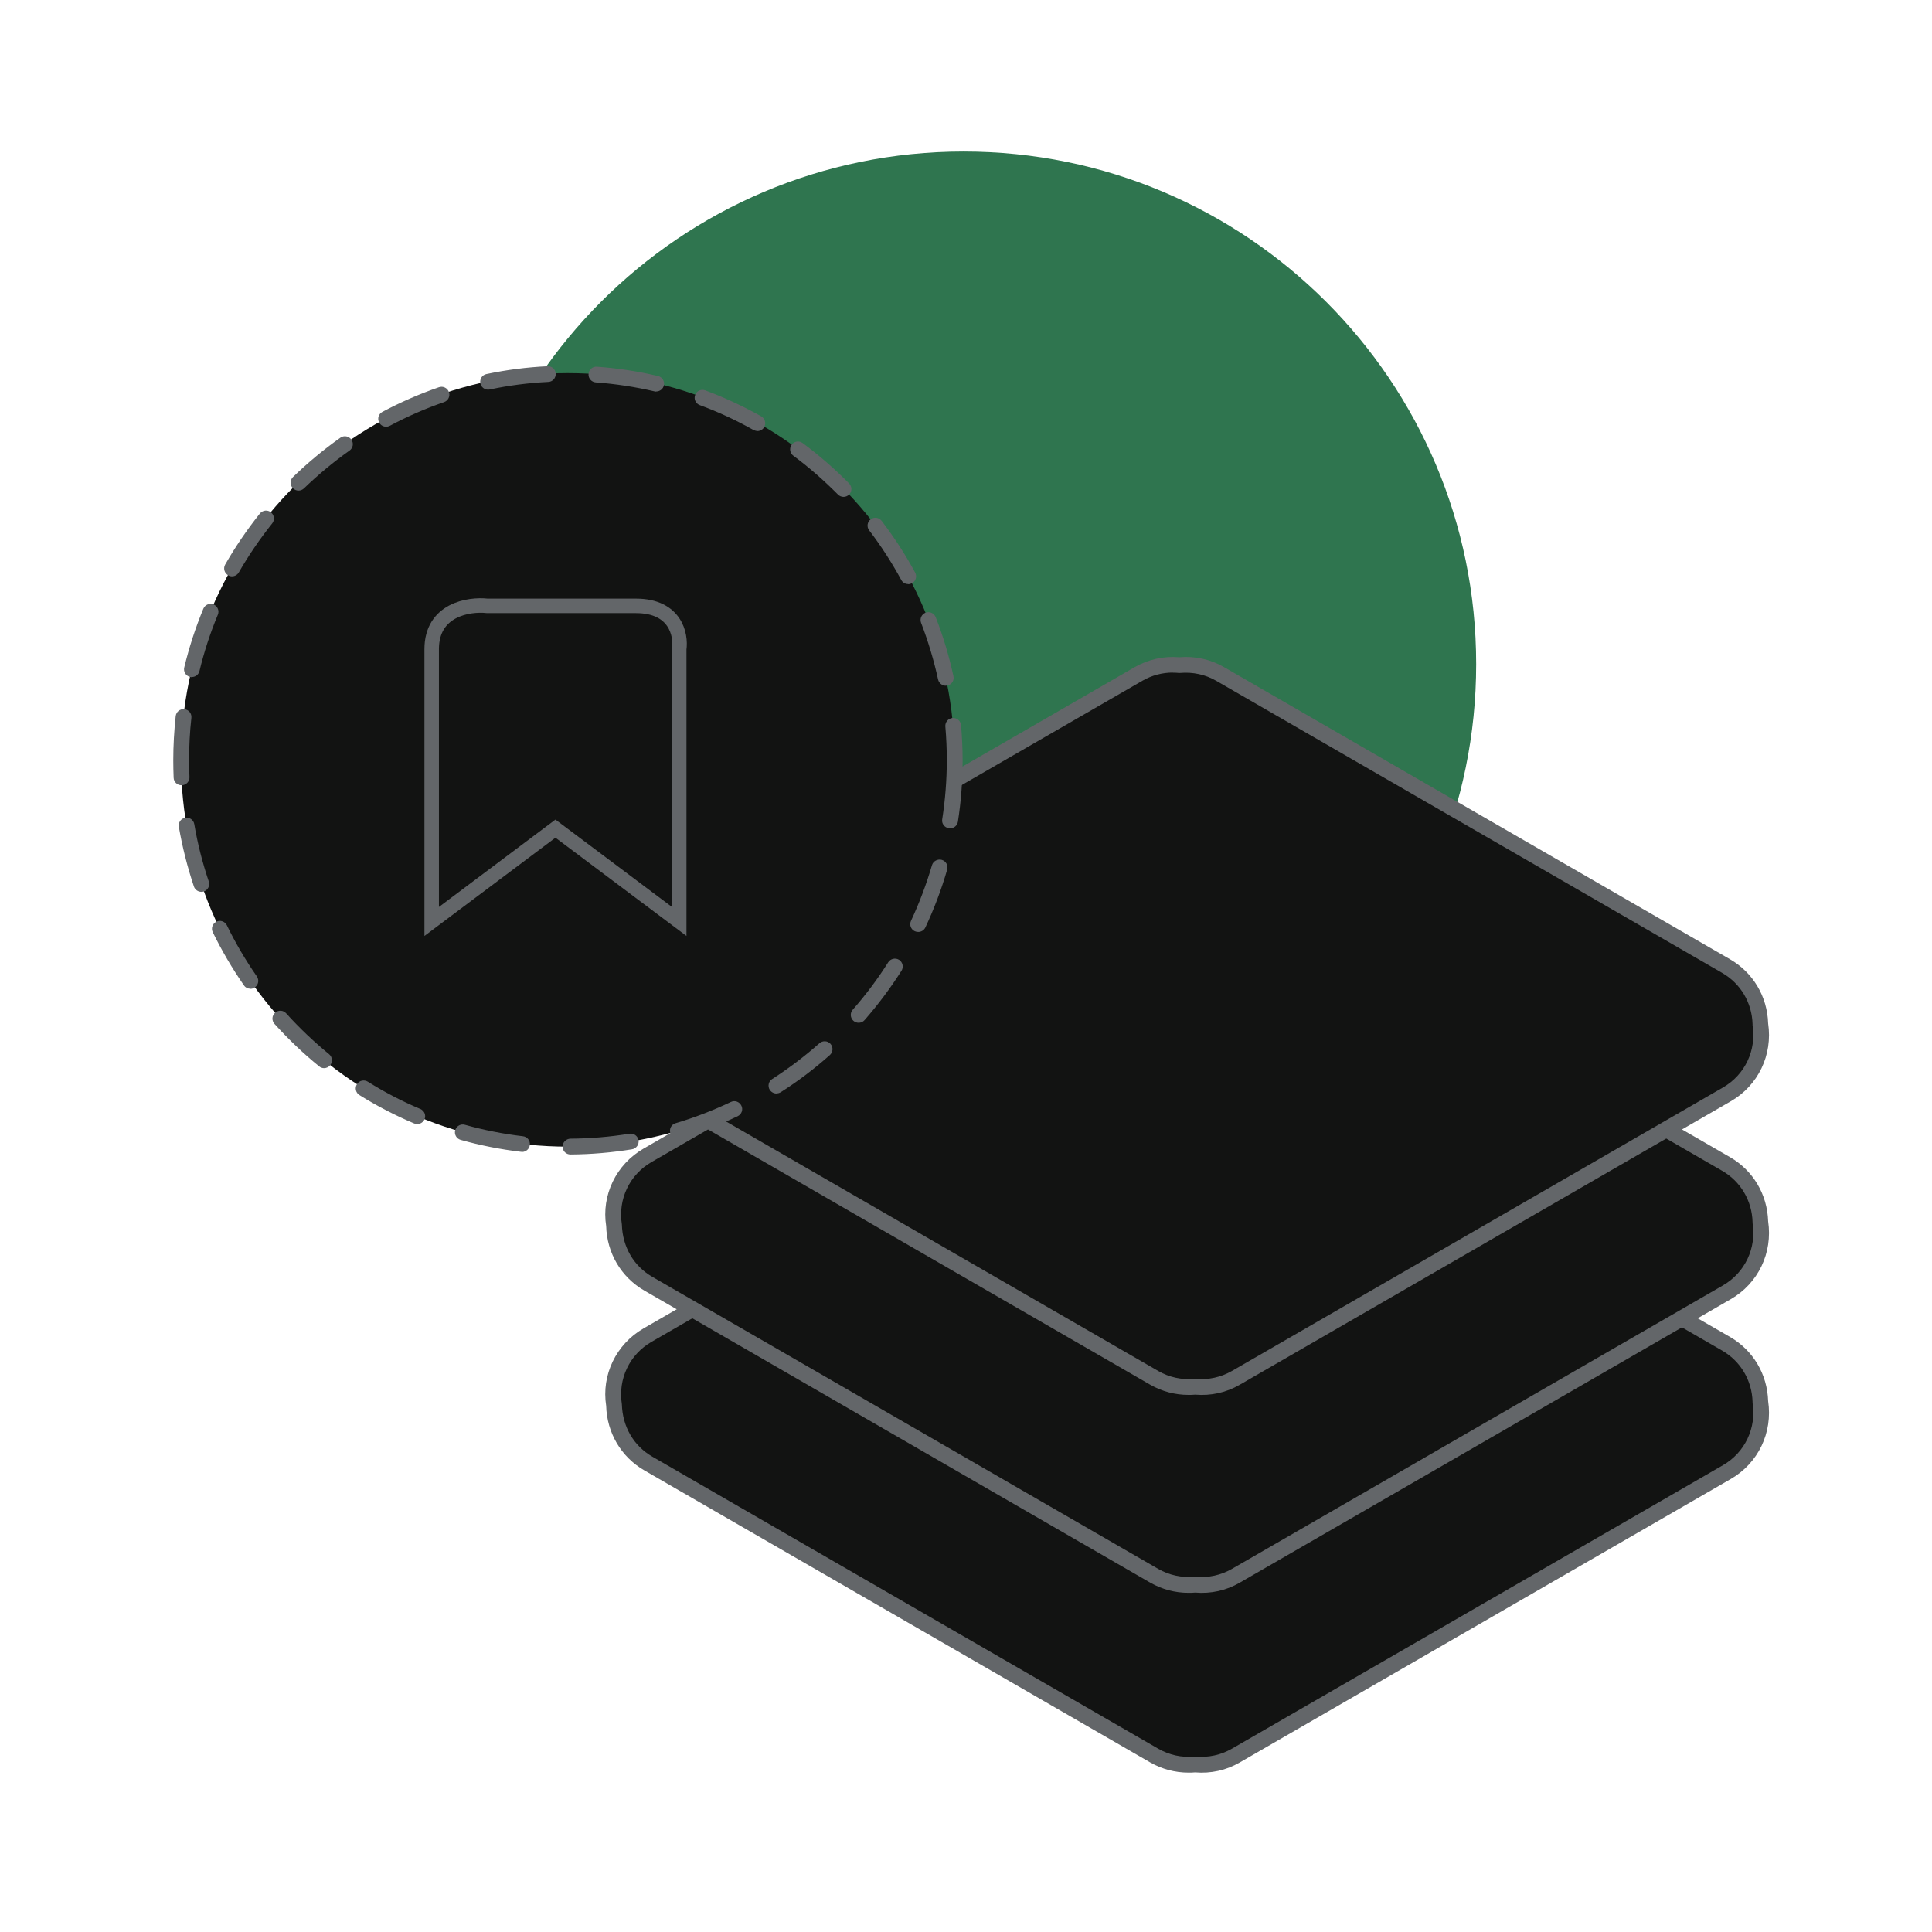
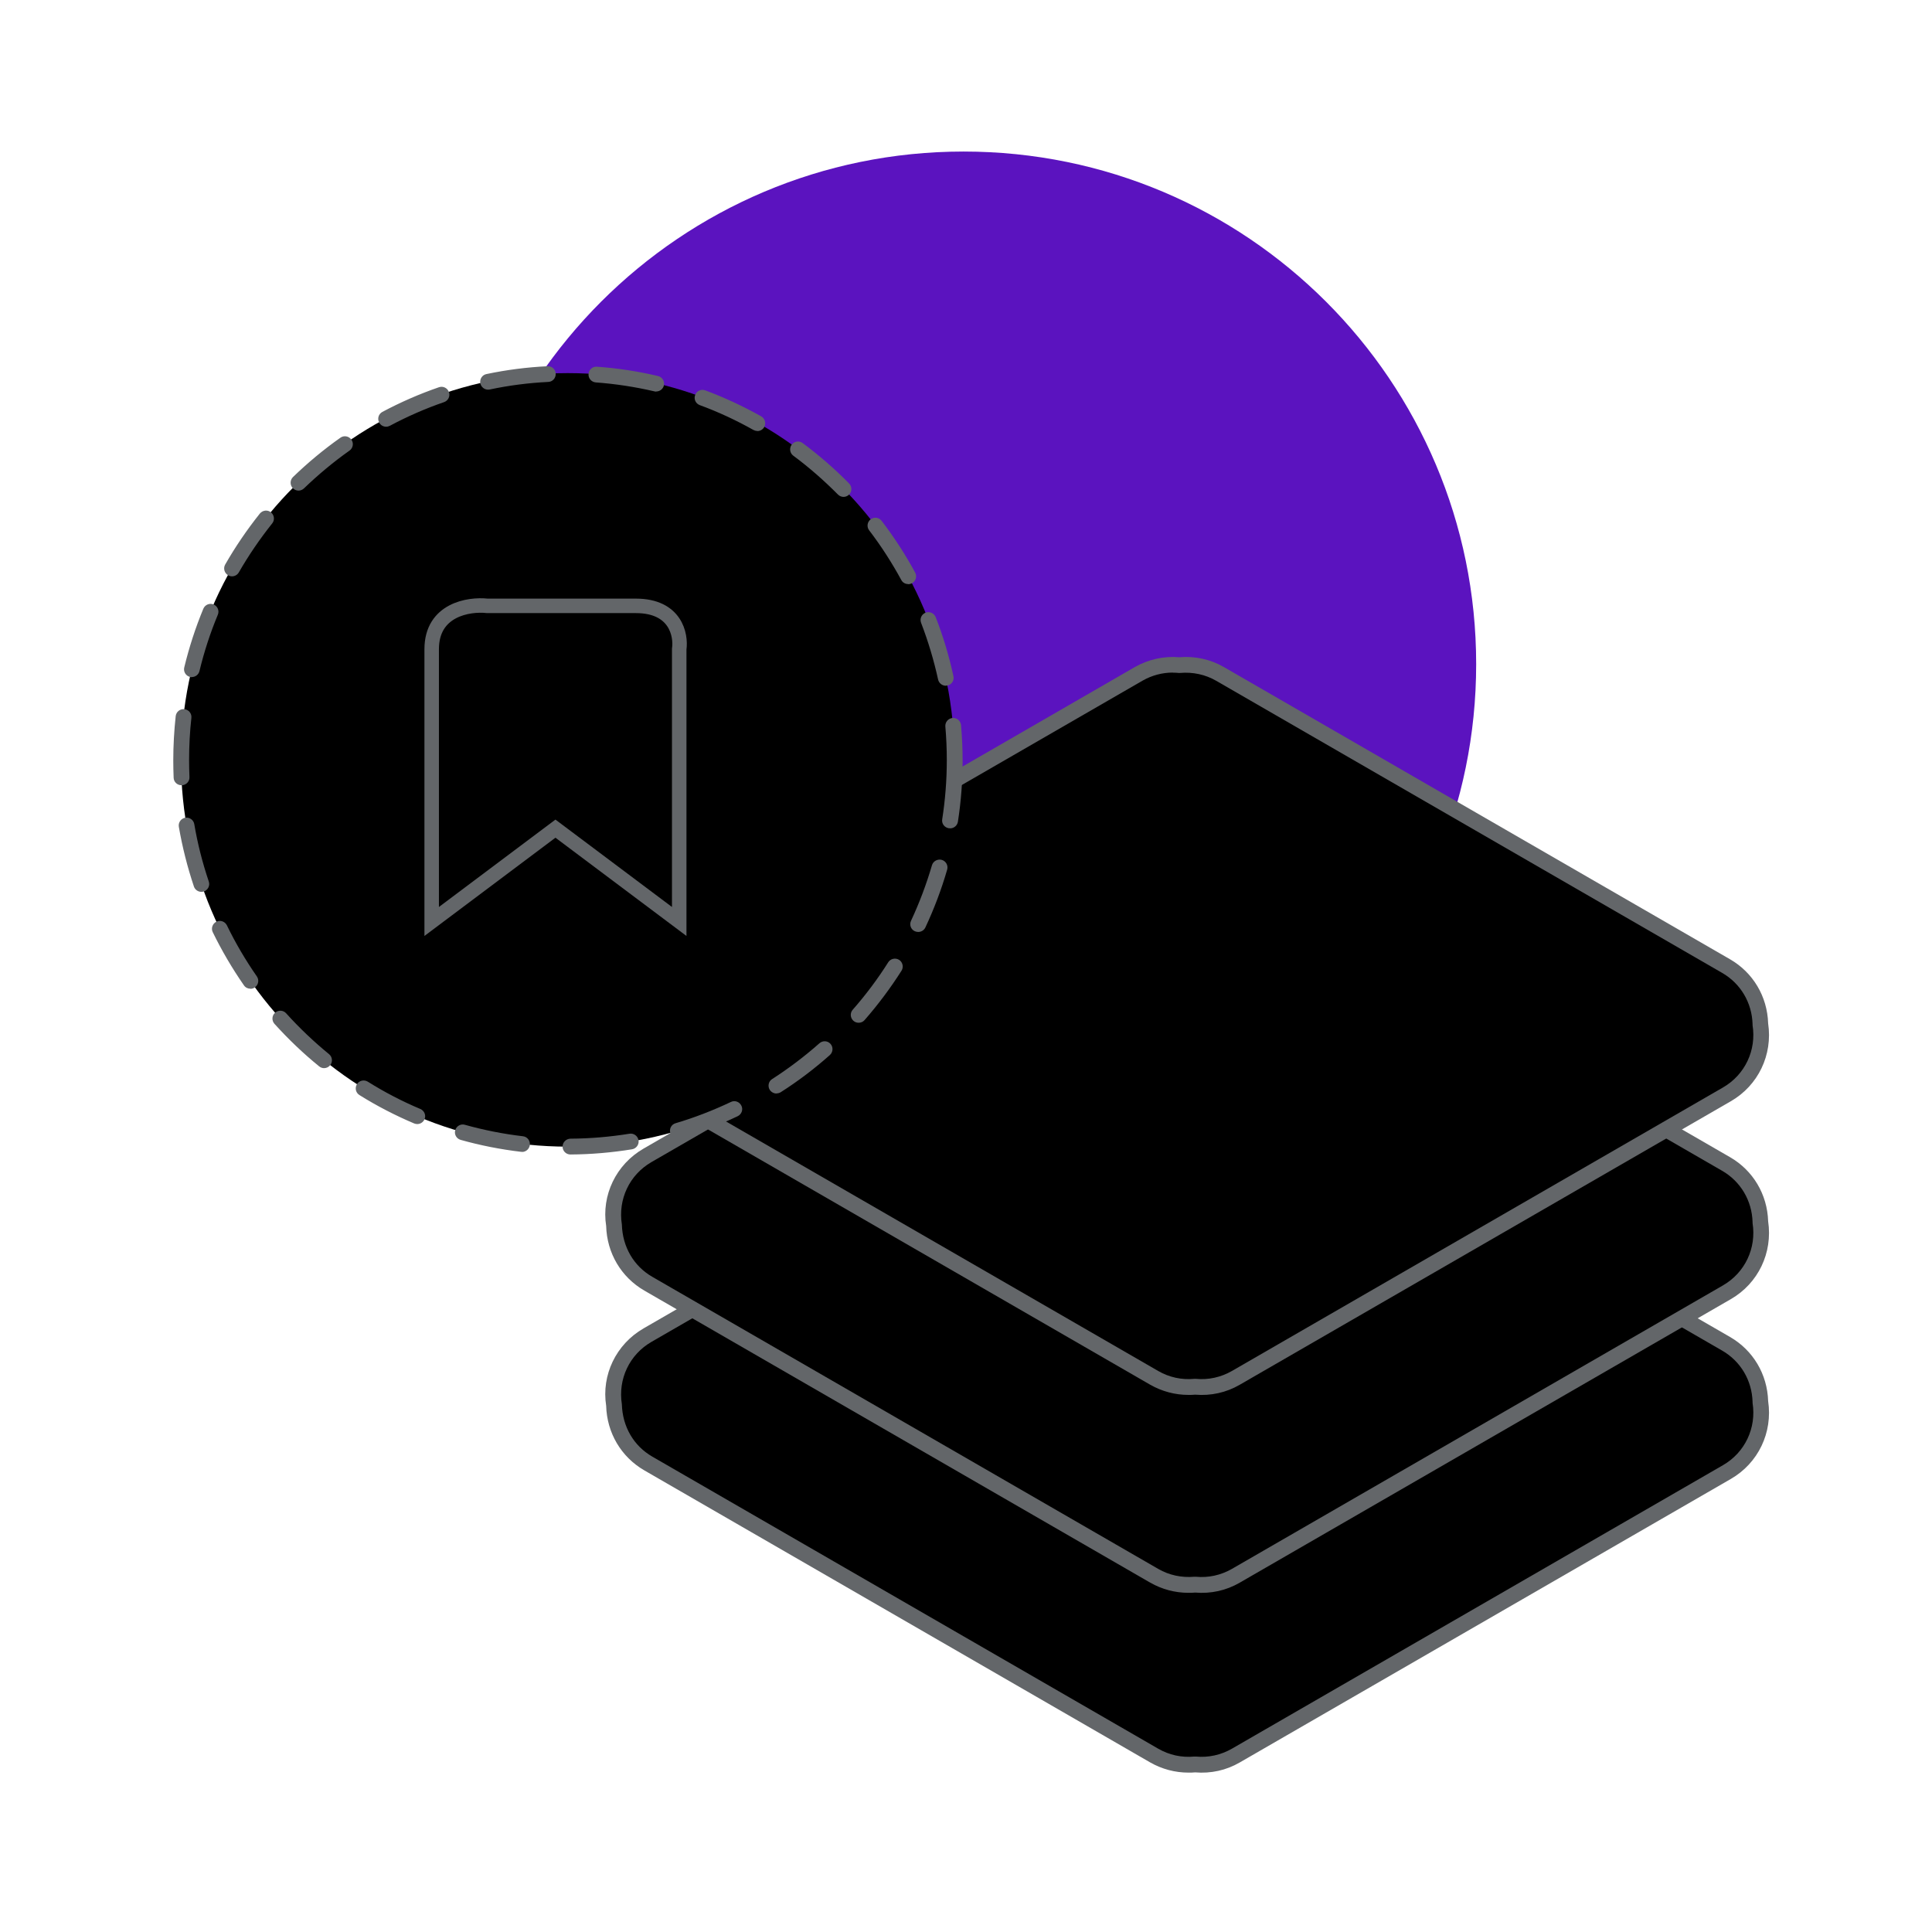
<svg xmlns="http://www.w3.org/2000/svg" width="160" height="160" viewBox="0 0 160 160" fill="none">
-   <path d="M79.8 97.45C103.245 97.45 122.25 78.445 122.25 55C122.25 31.556 103.245 12.55 79.8 12.55C56.356 12.55 37.35 31.556 37.35 55C37.35 78.445 56.356 97.45 79.8 97.45Z" fill="#2F754F" />
-   <path d="M145.78 116.08C145.73 114.16 144.73 112.31 142.95 111.28L101.05 87.09C99.99 86.48 98.81 86.25 97.68 86.36C96.55 86.26 95.37 86.48 94.31 87.09L53.64 110.57C51.54 111.78 50.51 114.13 50.87 116.4C50.92 118.32 51.92 120.17 53.7 121.2L95.6 145.39C96.66 146 97.84 146.23 98.97 146.12C100.1 146.22 101.28 146 102.34 145.39L143.01 121.91C145.11 120.7 146.14 118.35 145.78 116.08Z" fill="#121312" />
+   <path d="M79.8 97.45C103.245 97.45 122.25 78.445 122.25 55C122.25 31.556 103.245 12.55 79.8 12.55C56.356 12.55 37.35 31.556 37.35 55C37.35 78.445 56.356 97.45 79.8 97.45Z" fill="#5B13BF" />
+   <path d="M145.78 116.08C145.73 114.16 144.73 112.31 142.95 111.28L101.05 87.09C99.99 86.48 98.81 86.25 97.68 86.36C96.55 86.26 95.37 86.48 94.31 87.09L53.64 110.57C51.54 111.78 50.51 114.13 50.87 116.4C50.92 118.32 51.92 120.17 53.7 121.2L95.6 145.39C96.66 146 97.84 146.23 98.97 146.12C100.1 146.22 101.28 146 102.34 145.39L143.01 121.91C145.11 120.7 146.14 118.35 145.78 116.08Z" fill="#000000" />
  <path d="M98.42 146.8C97.31 146.8 96.23 146.51 95.26 145.96L53.36 121.77C51.44 120.66 50.26 118.66 50.2 116.42C49.8 113.88 51.01 111.33 53.3 110.01L93.97 86.53C95.09 85.88 96.37 85.6 97.67 85.71C98.97 85.6 100.25 85.88 101.37 86.53L143.27 110.72C145.18 111.82 146.36 113.8 146.43 116.03C146.82 118.64 145.61 121.17 143.34 122.48L102.67 145.96C101.55 146.61 100.28 146.89 98.97 146.78C98.79 146.8 98.61 146.8 98.43 146.8H98.42ZM97.13 86.98C96.25 86.98 95.39 87.21 94.62 87.65L53.95 111.13C52.13 112.18 51.17 114.21 51.5 116.29C51.55 118.16 52.49 119.75 54.02 120.63L95.92 144.82C96.82 145.34 97.85 145.57 98.91 145.47H98.97H99.03C100.08 145.57 101.11 145.34 102.02 144.82L142.69 121.34C144.51 120.29 145.47 118.26 145.14 116.18V116.1C145.09 114.32 144.15 112.73 142.62 111.85L100.72 87.66C99.82 87.14 98.79 86.92 97.73 87.01H97.67H97.61C97.45 86.99 97.29 86.99 97.13 86.99V86.98Z" fill="#636669" />
-   <path d="M145.78 101.19C145.73 99.27 144.73 97.42 142.95 96.39L101.05 72.2C99.99 71.59 98.81 71.36 97.68 71.47C96.55 71.37 95.37 71.59 94.31 72.2L53.64 95.68C51.54 96.89 50.51 99.24 50.87 101.51C50.92 103.43 51.92 105.28 53.7 106.31L95.6 130.5C96.66 131.11 97.84 131.34 98.97 131.23C100.1 131.33 101.28 131.11 102.34 130.5L143.01 107.02C145.11 105.81 146.14 103.46 145.78 101.19Z" fill="#121312" />
+   <path d="M145.78 101.19C145.73 99.27 144.73 97.42 142.95 96.39L101.05 72.2C99.99 71.59 98.81 71.36 97.68 71.47C96.55 71.37 95.37 71.59 94.31 72.2L53.64 95.68C51.54 96.89 50.51 99.24 50.87 101.51C50.92 103.43 51.92 105.28 53.7 106.31L95.6 130.5C96.66 131.11 97.84 131.34 98.97 131.23C100.1 131.33 101.28 131.11 102.34 130.5L143.01 107.02C145.11 105.81 146.14 103.46 145.78 101.19Z" fill="#000000" />
  <path d="M98.42 131.91C97.31 131.91 96.23 131.62 95.26 131.07L53.36 106.88C51.44 105.77 50.26 103.77 50.2 101.53C49.8 98.99 51.01 96.44 53.3 95.12L93.97 71.64C95.09 70.99 96.37 70.71 97.67 70.82C98.97 70.71 100.25 70.99 101.37 71.64L143.27 95.83C145.18 96.93 146.36 98.91 146.43 101.14C146.82 103.75 145.61 106.28 143.34 107.59L102.67 131.07C101.55 131.72 100.28 132 98.97 131.89C98.79 131.91 98.61 131.91 98.43 131.91H98.42ZM97.13 72.09C96.25 72.09 95.39 72.32 94.62 72.76L53.95 96.24C52.13 97.29 51.17 99.32 51.5 101.4C51.55 103.27 52.49 104.86 54.02 105.74L95.92 129.93C96.82 130.45 97.85 130.67 98.91 130.58H98.97H99.03C100.08 130.68 101.11 130.45 102.02 129.93L142.69 106.45C144.51 105.4 145.47 103.37 145.14 101.29V101.21C145.09 99.43 144.15 97.84 142.62 96.96L100.72 72.77C99.82 72.25 98.79 72.03 97.73 72.12H97.67H97.61C97.45 72.1 97.29 72.1 97.13 72.1V72.09Z" fill="#636669" />
-   <path d="M145.78 84.8C145.73 82.88 144.73 81.03 142.95 80L101.05 55.81C99.99 55.2 98.81 54.97 97.68 55.08C96.55 54.98 95.37 55.2 94.31 55.81L53.64 79.29C51.54 80.5 50.51 82.85 50.87 85.12C50.92 87.04 51.92 88.89 53.7 89.92L95.6 114.11C96.66 114.72 97.84 114.95 98.97 114.84C100.1 114.94 101.28 114.72 102.34 114.11L143.01 90.63C145.11 89.42 146.14 87.07 145.78 84.8Z" fill="#121312" />
+   <path d="M145.78 84.8C145.73 82.88 144.73 81.03 142.95 80L101.05 55.81C99.99 55.2 98.81 54.97 97.68 55.08C96.55 54.98 95.37 55.2 94.31 55.81L53.64 79.29C51.54 80.5 50.51 82.85 50.87 85.12C50.92 87.04 51.92 88.89 53.7 89.92L95.6 114.11C96.66 114.72 97.84 114.95 98.97 114.84C100.1 114.94 101.28 114.72 102.34 114.11L143.01 90.63C145.11 89.42 146.14 87.07 145.78 84.8Z" fill="#000000" />
  <path d="M98.42 115.52C97.31 115.52 96.23 115.23 95.26 114.68L53.36 90.49C51.44 89.38 50.26 87.38 50.2 85.14C49.8 82.6 51.01 80.05 53.3 78.73L93.97 55.25C95.09 54.61 96.37 54.32 97.67 54.43C98.97 54.32 100.25 54.6 101.37 55.25L143.27 79.44C145.18 80.54 146.36 82.52 146.43 84.75C146.82 87.36 145.61 89.89 143.34 91.2L102.67 114.68C101.55 115.33 100.28 115.61 98.97 115.5C98.79 115.52 98.61 115.52 98.43 115.52H98.42ZM97.13 55.7C96.25 55.7 95.39 55.93 94.62 56.37L53.95 79.85C52.13 80.9 51.17 82.93 51.5 85.01C51.55 86.88 52.49 88.47 54.02 89.35L95.92 113.54C96.82 114.06 97.85 114.29 98.91 114.19H98.97H99.03C100.08 114.29 101.11 114.06 102.02 113.54L142.69 90.06C144.51 89.01 145.47 86.98 145.14 84.9V84.82C145.09 83.04 144.15 81.45 142.62 80.57L100.72 56.38C99.82 55.86 98.79 55.64 97.73 55.73H97.67H97.61C97.45 55.71 97.29 55.71 97.13 55.71V55.7Z" fill="#636669" />
-   <path d="M47.02 94.96C64.71 94.96 79.05 80.62 79.05 62.93C79.05 45.24 64.71 30.9 47.02 30.9C29.33 30.9 14.99 45.24 14.99 62.93C14.99 80.62 29.33 94.96 47.02 94.96Z" fill="#121312" />
+   <path d="M47.02 94.96C64.71 94.96 79.05 80.62 79.05 62.93C79.05 45.24 64.71 30.9 47.02 30.9C29.33 30.9 14.99 45.24 14.99 62.93C14.99 80.62 29.33 94.96 47.02 94.96Z" fill="#000000" />
  <path d="M46 68.625L35.75 76.312V53.763C35.75 50.483 38.825 50.004 40.362 50.175H52.663C55.943 50.175 56.421 52.567 56.25 53.763V76.312L46 68.625Z" stroke="#636669" stroke-width="1.2" />
  <path d="M47.24 95.61C46.88 95.61 46.59 95.32 46.59 94.96C46.59 94.6 46.88 94.31 47.24 94.3C48.88 94.29 50.52 94.15 52.13 93.89C52.48 93.83 52.82 94.07 52.88 94.43C52.94 94.78 52.7 95.12 52.34 95.18C50.67 95.45 48.96 95.6 47.25 95.61H47.24ZM43.24 95.39C43.24 95.39 43.19 95.39 43.16 95.39C41.47 95.19 39.78 94.86 38.15 94.4C37.8 94.3 37.6 93.94 37.7 93.6C37.8 93.25 38.16 93.05 38.5 93.15C40.07 93.59 41.69 93.91 43.31 94.1C43.67 94.14 43.92 94.47 43.88 94.82C43.84 95.15 43.56 95.4 43.23 95.4L43.24 95.39ZM56.13 94.3C55.85 94.3 55.59 94.12 55.51 93.83C55.41 93.48 55.6 93.12 55.95 93.02C57.51 92.56 59.05 91.96 60.53 91.26C60.85 91.1 61.24 91.24 61.4 91.57C61.56 91.89 61.42 92.28 61.09 92.44C59.56 93.17 57.95 93.79 56.32 94.27C56.26 94.29 56.2 94.3 56.13 94.3ZM34.55 93.09C34.47 93.09 34.38 93.07 34.3 93.04C32.74 92.38 31.21 91.59 29.77 90.69C29.46 90.5 29.37 90.1 29.56 89.79C29.75 89.48 30.15 89.39 30.46 89.58C31.85 90.45 33.31 91.21 34.81 91.84C35.14 91.98 35.3 92.36 35.16 92.69C35.05 92.94 34.81 93.09 34.56 93.09H34.55ZM64.3 90.56C64.09 90.56 63.88 90.45 63.75 90.26C63.56 89.96 63.64 89.55 63.95 89.36C65.32 88.48 66.64 87.48 67.86 86.4C68.13 86.16 68.54 86.18 68.78 86.45C69.02 86.72 68.99 87.13 68.73 87.37C67.46 88.5 66.09 89.54 64.66 90.45C64.55 90.52 64.43 90.55 64.31 90.55L64.3 90.56ZM26.84 88.46C26.7 88.46 26.55 88.41 26.43 88.31C25.11 87.24 23.87 86.05 22.73 84.79C22.49 84.52 22.51 84.11 22.78 83.87C23.05 83.63 23.46 83.65 23.7 83.92C24.79 85.13 25.99 86.27 27.25 87.3C27.53 87.53 27.57 87.94 27.34 88.22C27.21 88.38 27.02 88.46 26.83 88.46H26.84ZM71.11 84.7C70.96 84.7 70.8 84.65 70.68 84.54C70.41 84.3 70.38 83.89 70.62 83.62C71.7 82.39 72.69 81.07 73.56 79.69C73.75 79.39 74.16 79.3 74.46 79.49C74.76 79.68 74.85 80.09 74.66 80.39C73.75 81.82 72.72 83.2 71.6 84.48C71.47 84.63 71.29 84.7 71.11 84.7ZM20.73 81.88C20.52 81.88 20.32 81.78 20.2 81.6C19.23 80.2 18.36 78.72 17.62 77.2C17.46 76.88 17.6 76.49 17.92 76.33C18.24 76.17 18.63 76.31 18.79 76.63C19.5 78.1 20.34 79.52 21.27 80.86C21.48 81.16 21.4 81.56 21.11 81.77C21 81.85 20.87 81.89 20.74 81.89L20.73 81.88ZM76.04 77.18C75.95 77.18 75.85 77.16 75.76 77.12C75.43 76.97 75.29 76.58 75.45 76.25C76.14 74.77 76.72 73.23 77.18 71.66C77.28 71.31 77.65 71.12 77.99 71.21C78.34 71.31 78.54 71.67 78.44 72.02C77.97 73.65 77.36 75.26 76.64 76.8C76.53 77.04 76.29 77.18 76.05 77.18H76.04ZM16.68 73.86C16.41 73.86 16.15 73.69 16.06 73.42C15.52 71.81 15.1 70.15 14.81 68.47C14.75 68.12 14.99 67.78 15.34 67.72C15.69 67.66 16.03 67.9 16.09 68.25C16.36 69.86 16.77 71.46 17.29 73C17.41 73.34 17.22 73.71 16.88 73.83C16.81 73.85 16.74 73.86 16.67 73.86H16.68ZM78.67 68.59C78.67 68.59 78.6 68.59 78.57 68.59C78.21 68.53 77.97 68.2 78.03 67.85C78.28 66.24 78.41 64.6 78.41 62.96C78.41 62.03 78.37 61.09 78.29 60.17C78.26 59.81 78.52 59.5 78.88 59.46C79.24 59.43 79.55 59.69 79.59 60.05C79.67 61.01 79.72 61.99 79.72 62.96C79.72 64.66 79.59 66.38 79.33 68.05C79.28 68.37 79 68.6 78.69 68.6L78.67 68.59ZM15.03 65.03C14.68 65.03 14.39 64.76 14.38 64.41C14.36 63.93 14.35 63.44 14.35 62.96C14.35 61.74 14.42 60.52 14.55 59.31C14.59 58.95 14.91 58.69 15.27 58.73C15.63 58.77 15.89 59.09 15.85 59.45C15.72 60.61 15.66 61.78 15.66 62.95C15.66 63.42 15.67 63.88 15.69 64.35C15.71 64.71 15.43 65.01 15.07 65.03C15.07 65.03 15.05 65.03 15.04 65.03H15.03ZM78.33 56.79C78.03 56.79 77.76 56.58 77.69 56.28C77.34 54.69 76.87 53.11 76.28 51.58C76.15 51.24 76.32 50.87 76.65 50.74C76.98 50.61 77.36 50.78 77.49 51.11C78.11 52.69 78.6 54.34 78.96 56C79.04 56.35 78.81 56.7 78.46 56.77C78.41 56.78 78.37 56.78 78.32 56.78L78.33 56.79ZM15.89 56.08C15.84 56.08 15.79 56.08 15.74 56.06C15.39 55.98 15.17 55.62 15.26 55.27C15.66 53.61 16.19 51.98 16.84 50.41C16.98 50.08 17.36 49.92 17.69 50.06C18.02 50.2 18.18 50.58 18.04 50.91C17.41 52.42 16.9 53.99 16.52 55.57C16.45 55.87 16.18 56.07 15.89 56.07V56.08ZM75.21 48.37C74.98 48.37 74.75 48.25 74.64 48.03C73.86 46.6 72.97 45.21 71.98 43.92C71.76 43.63 71.82 43.23 72.1 43.01C72.39 42.79 72.79 42.85 73.01 43.13C74.04 44.48 74.98 45.92 75.79 47.42C75.96 47.74 75.84 48.13 75.53 48.3C75.43 48.35 75.32 48.38 75.22 48.38L75.21 48.37ZM19.21 47.73C19.1 47.73 18.99 47.7 18.89 47.64C18.58 47.46 18.47 47.06 18.65 46.75C19.49 45.28 20.46 43.86 21.52 42.53C21.75 42.25 22.16 42.2 22.44 42.43C22.72 42.66 22.77 43.07 22.54 43.35C21.52 44.63 20.59 45.99 19.78 47.4C19.66 47.61 19.44 47.73 19.21 47.73ZM69.86 41.15C69.69 41.15 69.52 41.08 69.4 40.96C68.25 39.8 67.01 38.71 65.7 37.74C65.41 37.53 65.35 37.12 65.56 36.83C65.77 36.54 66.18 36.48 66.47 36.69C67.83 37.7 69.13 38.83 70.32 40.04C70.57 40.3 70.57 40.71 70.32 40.96C70.19 41.08 70.03 41.15 69.86 41.15ZM24.72 40.63C24.55 40.63 24.38 40.56 24.25 40.43C24 40.17 24.01 39.76 24.26 39.51C25.48 38.33 26.8 37.23 28.19 36.25C28.48 36.04 28.89 36.11 29.1 36.41C29.31 36.7 29.24 37.11 28.94 37.32C27.61 38.26 26.34 39.32 25.17 40.45C25.04 40.57 24.88 40.63 24.72 40.63ZM62.72 35.69C62.61 35.69 62.5 35.66 62.4 35.61C60.98 34.81 59.48 34.11 57.95 33.55C57.61 33.42 57.44 33.05 57.57 32.71C57.69 32.37 58.07 32.2 58.41 32.33C60 32.92 61.56 33.65 63.04 34.48C63.35 34.66 63.46 35.05 63.29 35.37C63.17 35.58 62.95 35.7 62.72 35.7V35.69ZM31.98 35.34C31.75 35.34 31.52 35.22 31.4 34.99C31.23 34.67 31.35 34.28 31.67 34.11C33.17 33.31 34.75 32.62 36.35 32.07C36.69 31.95 37.06 32.13 37.18 32.47C37.3 32.81 37.12 33.18 36.78 33.3C35.24 33.83 33.73 34.49 32.29 35.26C32.19 35.31 32.09 35.34 31.98 35.34ZM54.34 32.43C54.34 32.43 54.24 32.43 54.19 32.41C52.6 32.04 50.97 31.79 49.34 31.67C48.98 31.64 48.71 31.33 48.74 30.97C48.77 30.61 49.07 30.34 49.44 30.37C51.14 30.49 52.84 30.75 54.49 31.14C54.84 31.22 55.06 31.57 54.98 31.92C54.91 32.22 54.64 32.42 54.35 32.42L54.34 32.43ZM40.42 32.27C40.12 32.27 39.85 32.06 39.78 31.75C39.71 31.4 39.93 31.05 40.28 30.98C41.94 30.63 43.64 30.41 45.34 30.33C45.71 30.31 46.01 30.59 46.02 30.95C46.04 31.31 45.76 31.62 45.4 31.63C43.77 31.71 42.13 31.92 40.54 32.26C40.49 32.26 40.45 32.27 40.41 32.27H40.42Z" fill="#636669" />
</svg>
